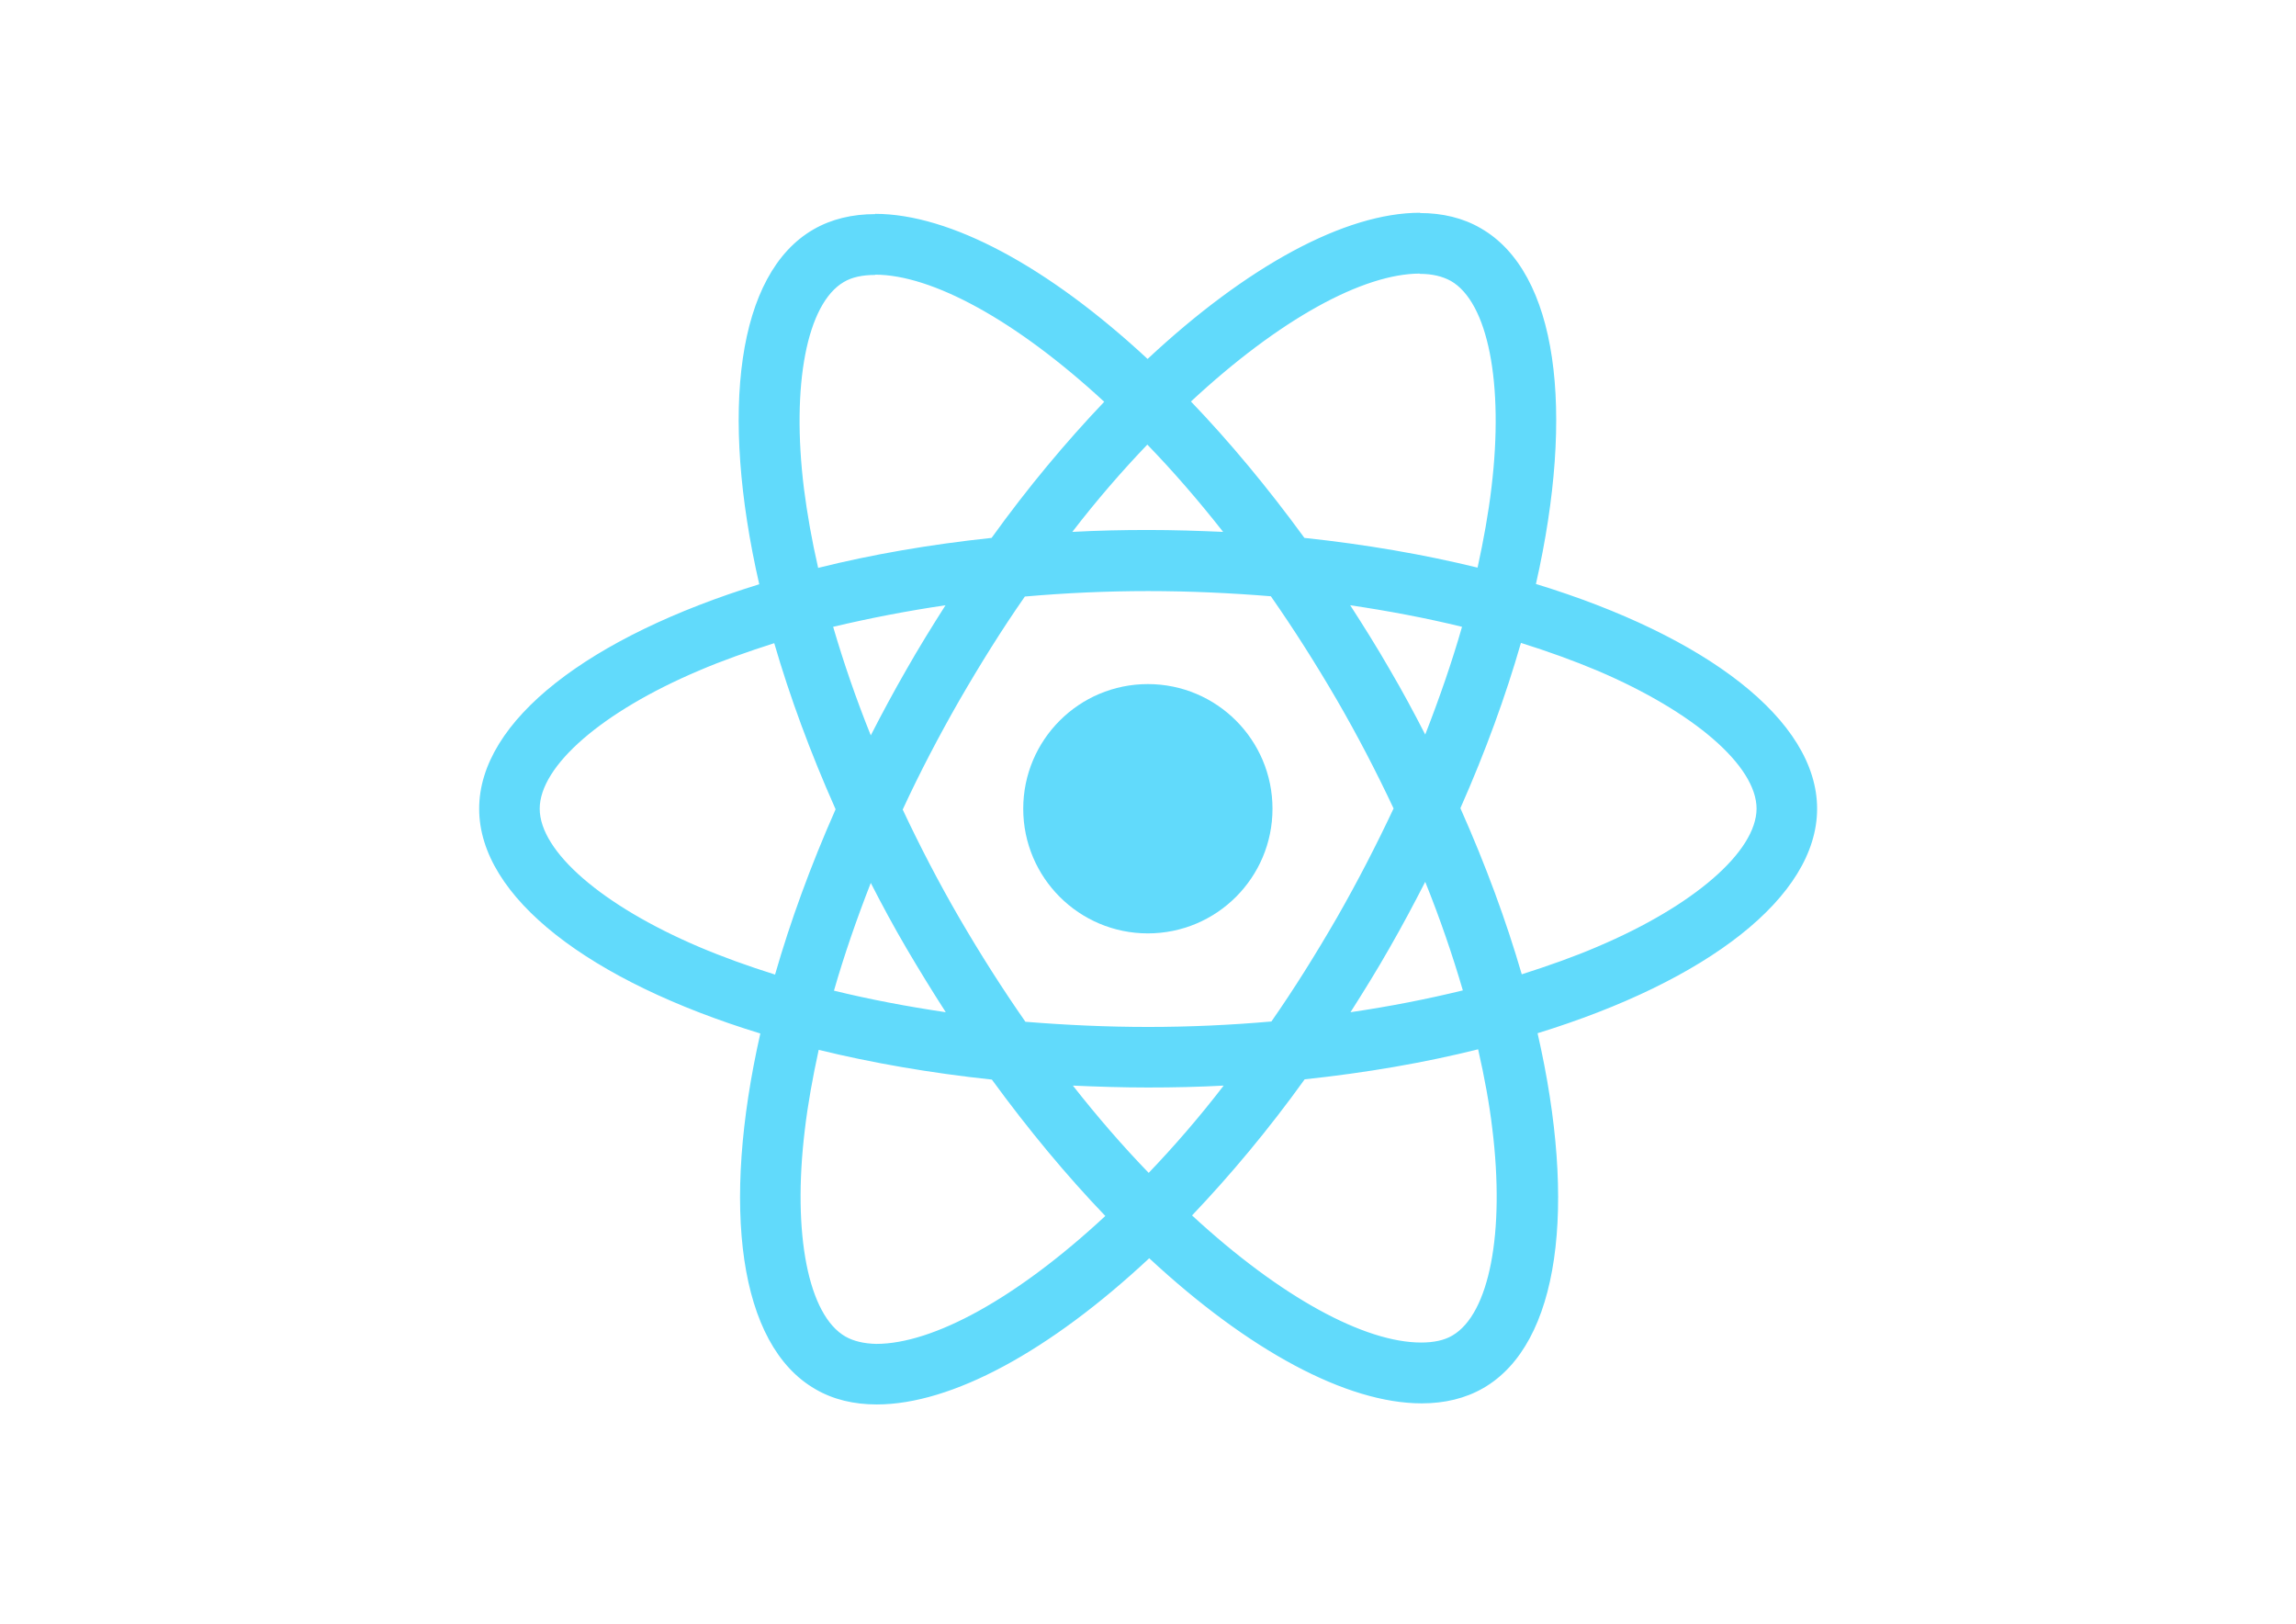
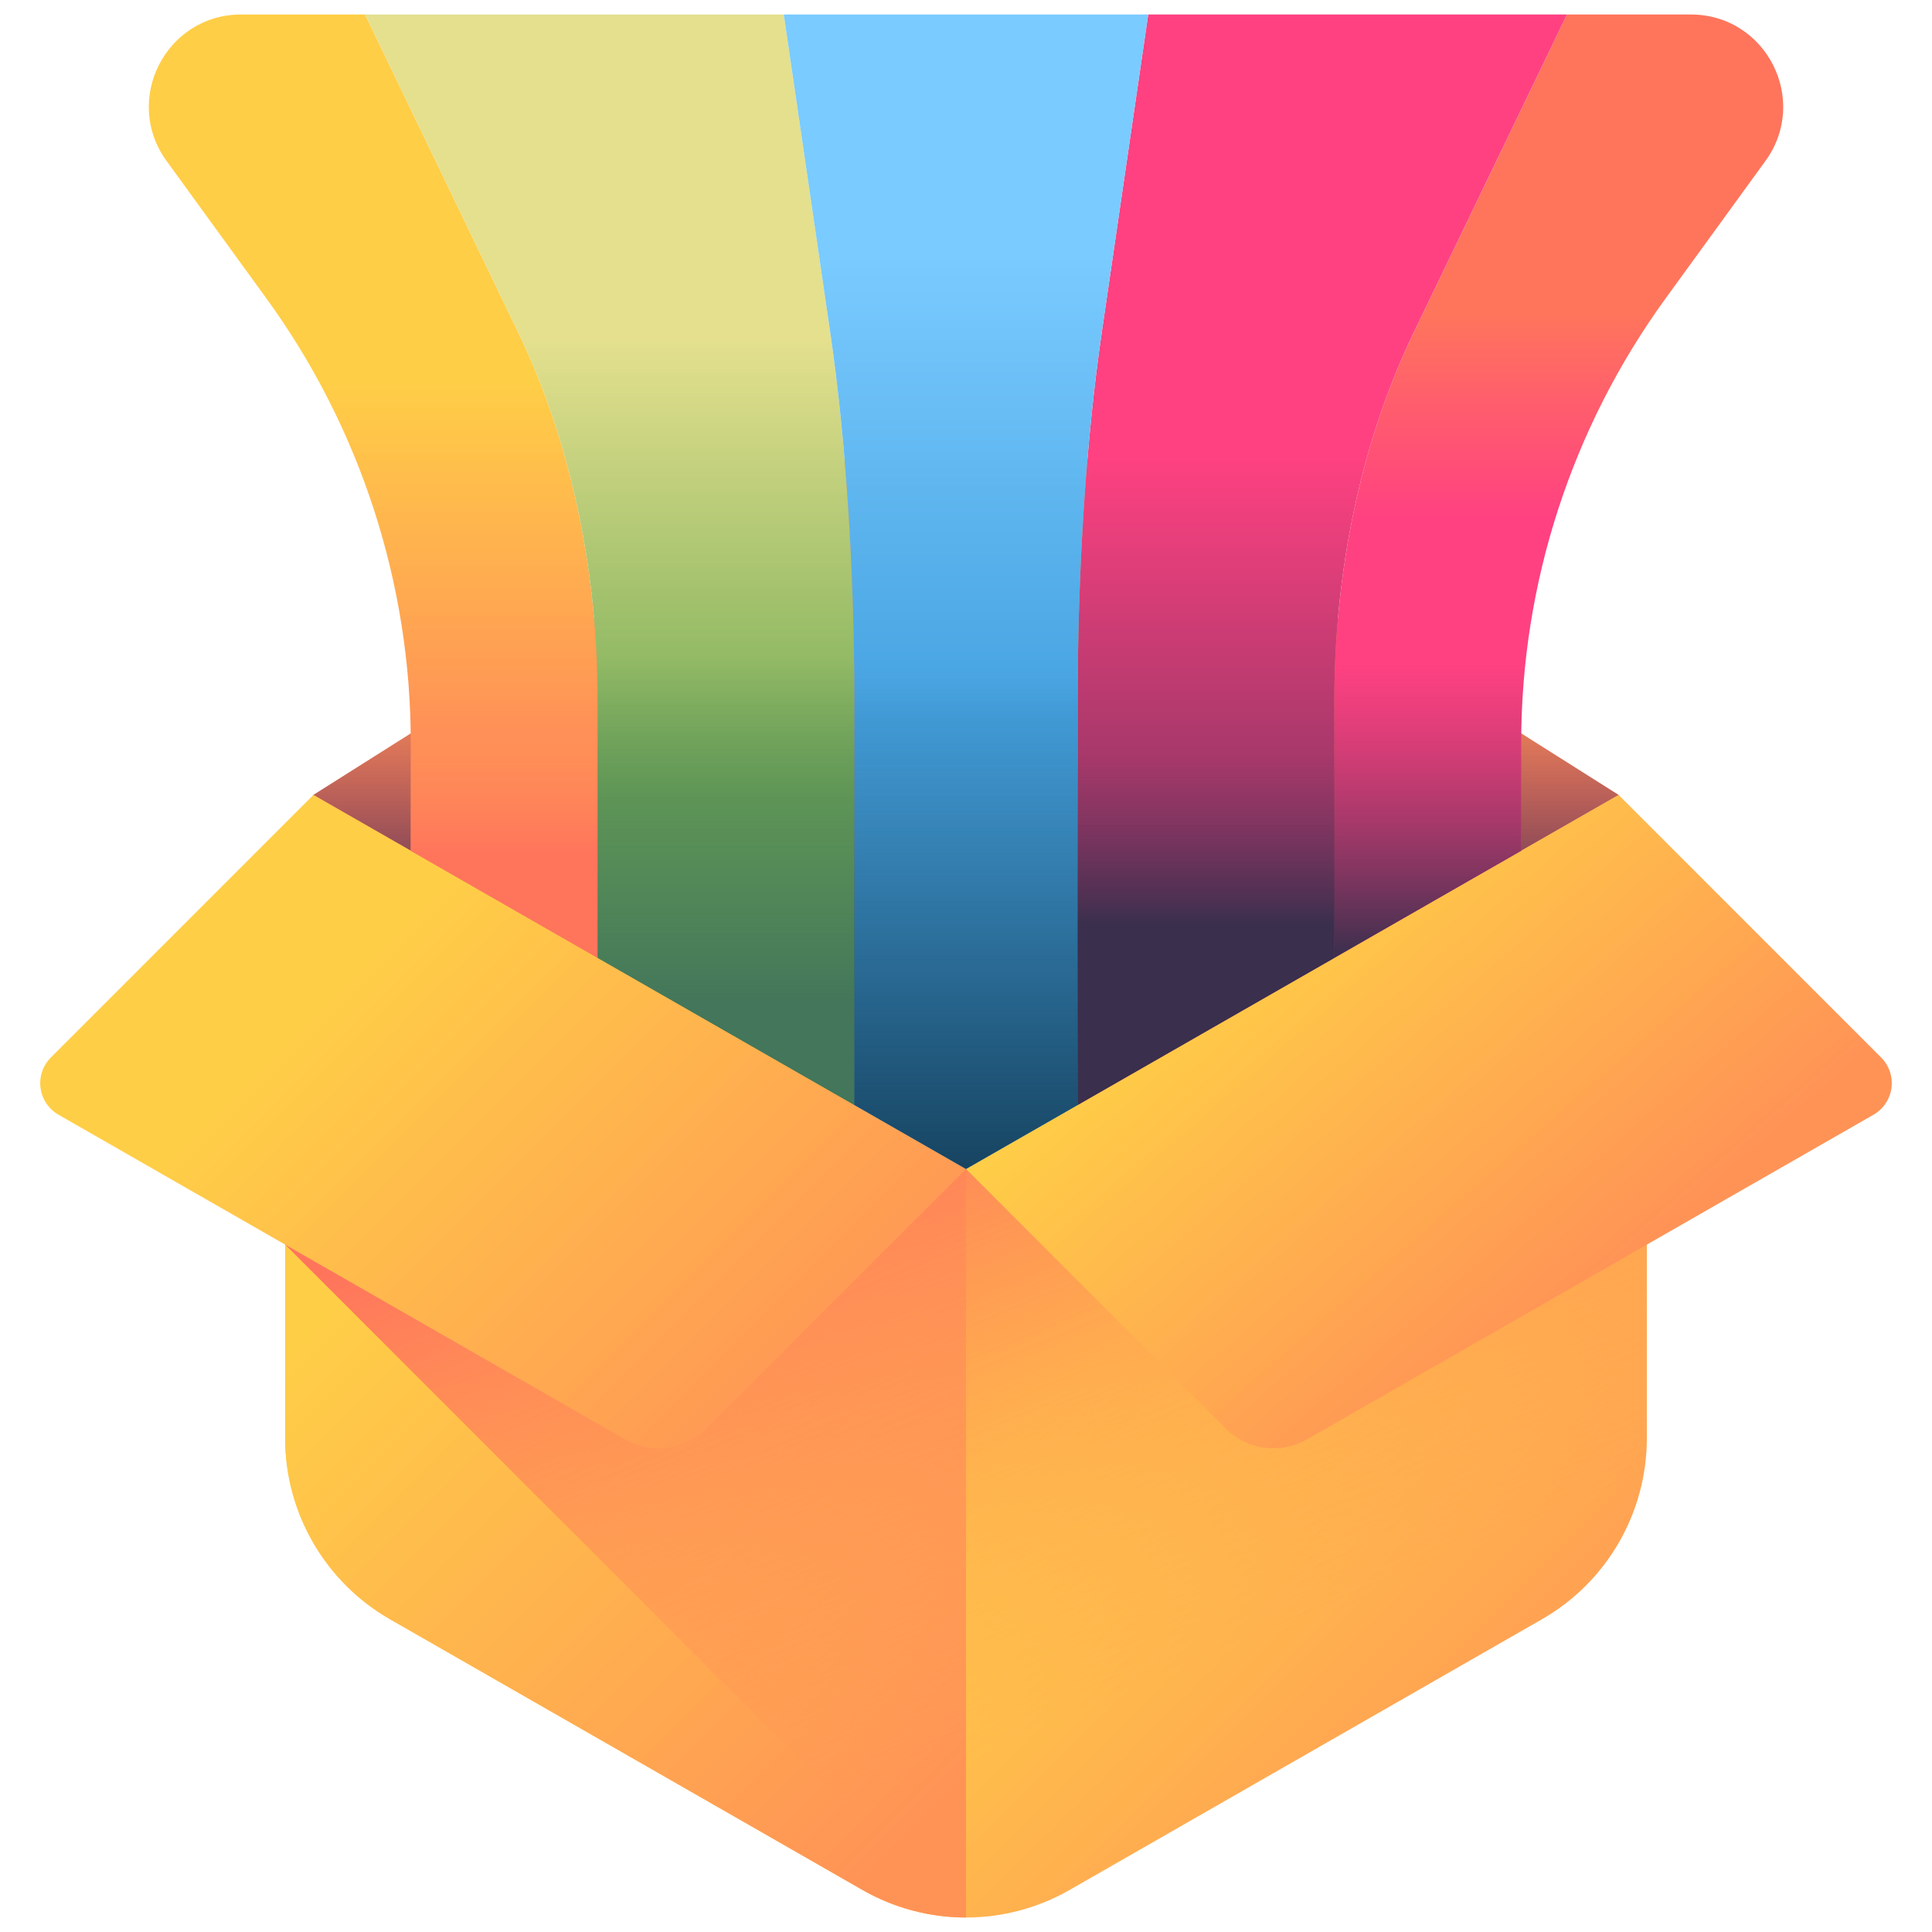
- <svg xmlns="http://www.w3.org/2000/svg" viewBox="0 0 841.9 595.3">
-   <g fill="#61DAFB">
-     <path d="M666.3 296.5c0-32.5-40.7-63.3-103.1-82.4 14.4-63.6 8-114.2-20.2-130.4-6.5-3.8-14.1-5.6-22.4-5.6v22.3c4.6 0 8.3.9 11.4 2.6 13.6 7.8 19.5 37.5 14.9 75.7-1.1 9.4-2.9 19.3-5.1 29.4-19.6-4.8-41-8.5-63.5-10.9-13.5-18.5-27.5-35.3-41.6-50 32.6-30.3 63.2-46.9 84-46.9V78c-27.5 0-63.5 19.6-99.9 53.6-36.4-33.8-72.4-53.2-99.9-53.2v22.3c20.7 0 51.4 16.5 84 46.6-14 14.7-28 31.4-41.3 49.9-22.6 2.4-44 6.1-63.6 11-2.3-10-4-19.7-5.2-29-4.7-38.2 1.1-67.9 14.6-75.8 3-1.8 6.9-2.6 11.5-2.6V78.5c-8.4 0-16 1.8-22.6 5.6-28.1 16.2-34.4 66.7-19.9 130.1-62.2 19.2-102.7 49.9-102.7 82.3 0 32.5 40.7 63.3 103.1 82.4-14.4 63.6-8 114.2 20.2 130.4 6.5 3.8 14.1 5.6 22.5 5.6 27.5 0 63.5-19.6 99.9-53.6 36.4 33.8 72.4 53.2 99.9 53.2 8.4 0 16-1.8 22.6-5.6 28.1-16.2 34.4-66.7 19.9-130.1 62-19.1 102.5-49.9 102.5-82.3zm-130.2-66.7c-3.7 12.9-8.3 26.2-13.5 39.5-4.1-8-8.4-16-13.1-24-4.6-8-9.5-15.8-14.4-23.4 14.2 2.1 27.9 4.7 41 7.9zm-45.8 106.5c-7.8 13.5-15.8 26.3-24.1 38.2-14.9 1.3-30 2-45.2 2-15.1 0-30.2-.7-45-1.9-8.3-11.9-16.4-24.6-24.2-38-7.6-13.1-14.5-26.4-20.8-39.8 6.2-13.4 13.2-26.8 20.7-39.9 7.8-13.5 15.8-26.3 24.1-38.2 14.9-1.3 30-2 45.2-2 15.1 0 30.2.7 45 1.9 8.3 11.9 16.4 24.6 24.2 38 7.6 13.1 14.5 26.4 20.8 39.8-6.3 13.4-13.2 26.8-20.7 39.9zm32.3-13c5.4 13.4 10 26.8 13.8 39.8-13.1 3.2-26.9 5.9-41.2 8 4.9-7.7 9.8-15.6 14.4-23.7 4.6-8 8.9-16.1 13-24.1zM421.2 430c-9.3-9.6-18.6-20.3-27.8-32 9 .4 18.2.7 27.5.7 9.4 0 18.7-.2 27.8-.7-9 11.7-18.3 22.4-27.5 32zm-74.4-58.9c-14.2-2.1-27.9-4.7-41-7.9 3.7-12.9 8.3-26.2 13.5-39.5 4.1 8 8.4 16 13.1 24 4.7 8 9.5 15.8 14.4 23.4zM420.7 163c9.3 9.6 18.6 20.3 27.8 32-9-.4-18.2-.7-27.5-.7-9.4 0-18.7.2-27.8.7 9-11.7 18.3-22.4 27.5-32zm-74 58.9c-4.9 7.7-9.8 15.6-14.4 23.7-4.6 8-8.9 16-13 24-5.4-13.4-10-26.8-13.8-39.8 13.1-3.1 26.9-5.8 41.2-7.9zm-90.5 125.2c-35.4-15.1-58.3-34.9-58.3-50.6 0-15.7 22.9-35.6 58.3-50.6 8.6-3.7 18-7 27.7-10.1 5.7 19.6 13.2 40 22.5 60.9-9.2 20.8-16.6 41.1-22.2 60.6-9.9-3.1-19.3-6.5-28-10.2zM310 490c-13.6-7.8-19.5-37.5-14.9-75.7 1.1-9.4 2.9-19.3 5.1-29.4 19.6 4.8 41 8.5 63.5 10.9 13.5 18.5 27.5 35.3 41.6 50-32.6 30.3-63.2 46.9-84 46.9-4.5-.1-8.3-1-11.3-2.7zm237.2-76.2c4.7 38.2-1.1 67.9-14.6 75.8-3 1.8-6.9 2.6-11.5 2.6-20.7 0-51.4-16.5-84-46.6 14-14.7 28-31.4 41.3-49.9 22.6-2.4 44-6.1 63.6-11 2.3 10.1 4.1 19.8 5.2 29.1zm38.5-66.7c-8.6 3.7-18 7-27.7 10.1-5.7-19.6-13.2-40-22.5-60.9 9.2-20.8 16.6-41.1 22.2-60.6 9.9 3.1 19.3 6.5 28.1 10.2 35.4 15.1 58.3 34.9 58.3 50.6-.1 15.7-23 35.6-58.4 50.6zM320.8 78.4z" />
-     <circle cx="420.9" cy="296.5" r="45.7" />
-     <path d="M520.5 78.1z" />
-   </g>
+ <svg xmlns="http://www.w3.org/2000/svg" xmlns:xlink="http://www.w3.org/1999/xlink" id="learn" preserveAspectRatio="xMidYMid meet" width="2000" height="2000" viewBox="0 0 2000 2000">
+   <defs>
+     <style>.cls-1{fill:url(#linear-gradient);}.cls-2{fill:url(#linear-gradient-2);}.cls-3{fill:url(#linear-gradient-3);}.cls-4{fill:url(#linear-gradient-4);}.cls-5{fill:url(#linear-gradient-5);}.cls-6{fill:url(#linear-gradient-6);}.cls-7{fill:url(#linear-gradient-7);}.cls-8{fill:url(#linear-gradient-8);}.cls-9{fill:url(#linear-gradient-9);}.cls-10{fill:url(#linear-gradient-10);}.cls-11{fill:url(#linear-gradient-11);}.cls-12{fill:url(#linear-gradient-12);}.cls-13{fill:url(#linear-gradient-13);}.cls-14{fill:url(#linear-gradient-14);}.cls-15{fill:url(#linear-gradient-15);}.cls-16{fill:url(#linear-gradient-16);}.cls-17{fill:url(#linear-gradient-17);}</style>
+     <linearGradient id="linear-gradient" x1="1162.769" y1="1375.119" x2="1656.416" y2="1868.769" gradientTransform="translate(-0.0039 2.0471)" gradientUnits="userSpaceOnUse">
+       <stop offset="0" stop-color="#ffce47" />
+       <stop offset="1" stop-color="#ff9356" />
+     </linearGradient>
+     <linearGradient id="linear-gradient-2" x1="482.603" y1="1211.805" x2="1057.239" y2="1786.441" xlink:href="#linear-gradient" />
+     <linearGradient id="linear-gradient-3" x1="996.117" y1="710.591" x2="996.117" y2="952.716" gradientTransform="translate(-0.0039 2.0471)" gradientUnits="userSpaceOnUse">
+       <stop offset="0" stop-color="#ff9356" />
+       <stop offset="1" stop-color="#ff755c" />
+     </linearGradient>
+     <linearGradient id="linear-gradient-4" x1="996.117" y1="698.278" x2="996.117" y2="977.337" gradientTransform="translate(-0.0039 2.0471)" gradientUnits="userSpaceOnUse">
+       <stop offset="0" stop-color="#843561" stop-opacity="0" />
+       <stop offset="1" stop-color="#3a2f4d" />
+     </linearGradient>
+     <linearGradient id="linear-gradient-5" x1="1260.58" y1="1716.736" x2="983.591" y2="1051.953" gradientTransform="translate(-0.0039 2.0471)" gradientUnits="userSpaceOnUse">
+       <stop offset="0" stop-color="#ff9356" stop-opacity="0" />
+       <stop offset="1" stop-color="#ff755c" />
+     </linearGradient>
+     <linearGradient id="linear-gradient-6" x1="359.948" y1="1008.068" x2="844.341" y2="1492.465" xlink:href="#linear-gradient" />
+     <linearGradient id="linear-gradient-7" x1="1296.417" y1="949.796" x2="1641.136" y2="1343.761" xlink:href="#linear-gradient" />
+     <linearGradient id="linear-gradient-8" x1="384.856" y1="393.232" x2="384.856" y2="749.06" xlink:href="#linear-gradient" />
+     <linearGradient id="linear-gradient-9" x1="1607.381" y1="322.097" x2="1607.381" y2="532.76" gradientTransform="translate(-0.0039 2.0471)" gradientUnits="userSpaceOnUse">
+       <stop offset="0" stop-color="#ff755c" />
+       <stop offset="1" stop-color="#ff4181" />
+     </linearGradient>
+     <linearGradient id="linear-gradient-10" x1="628.693" y1="349.457" x2="628.693" y2="828.36" gradientTransform="translate(-0.0039 2.0471)" gradientUnits="userSpaceOnUse">
+       <stop offset="0" stop-color="#e4e08e" />
+       <stop offset="1" stop-color="#6fa953" />
+     </linearGradient>
+     <linearGradient id="linear-gradient-11" x1="1363.54" y1="469.835" x2="1363.54" y2="906.768" gradientTransform="translate(-0.0039 2.0471)" gradientUnits="userSpaceOnUse">
+       <stop offset="0" stop-color="#ff4181" />
+       <stop offset="1" stop-color="#843561" />
+     </linearGradient>
+     <linearGradient id="linear-gradient-12" x1="996.117" y1="261.908" x2="996.117" y2="740.687" gradientTransform="translate(-0.0039 2.0471)" gradientUnits="userSpaceOnUse">
+       <stop offset="0" stop-color="#7acbff" />
+       <stop offset="1" stop-color="#45a2e0" />
+     </linearGradient>
+     <linearGradient id="linear-gradient-13" x1="508.326" y1="702.384" x2="508.326" y2="881.088" xlink:href="#linear-gradient-5" />
+     <linearGradient id="linear-gradient-14" x1="743.104" y1="679.813" x2="743.104" y2="1038.946" gradientTransform="translate(-0.0039 2.0471)" gradientUnits="userSpaceOnUse">
+       <stop offset="0" stop-color="#43765a" stop-opacity="0" />
+       <stop offset="1" stop-color="#43765a" />
+     </linearGradient>
+     <linearGradient id="linear-gradient-15" x1="996.118" y1="694.177" x2="996.118" y2="1207.466" gradientTransform="translate(-0.0039 2.0471)" gradientUnits="userSpaceOnUse">
+       <stop offset="0" stop-color="#174461" stop-opacity="0" />
+       <stop offset="1" stop-color="#174461" />
+     </linearGradient>
+     <linearGradient id="linear-gradient-16" x1="1249.131" y1="778.425" x2="1249.131" y2="954.782" xlink:href="#linear-gradient-4" />
+     <linearGradient id="linear-gradient-17" x1="1483.909" y1="683.915" x2="1483.909" y2="987.772" xlink:href="#linear-gradient-4" />
+   </defs>
+   <path class="cls-1" d="M1675.604,822.924l-593.939,340.385a164.243,164.243,0,0,1-163.332,0L324.393,822.924a215.034,215.034,0,0,0-29.206,108.308v557.765a216.028,216.028,0,0,0,108.508,187.208l489.008,280.2a215.78,215.78,0,0,0,214.691,0l488.904-280.2a216.029,216.029,0,0,0,108.508-187.208V931.232a215.004,215.004,0,0,0-29.202-108.308Z" />
+   <path class="cls-2" d="M918.332,1163.313,324.393,822.928a215.036,215.036,0,0,0-29.206,108.308V1489A216.029,216.029,0,0,0,403.695,1676.208l489.008,280.2A215.668,215.668,0,0,0,999.999,1985V1185.053A164.16,164.16,0,0,1,918.332,1163.313Z" />
+   <path class="cls-3" d="M1675.604,822.924l-675.606,387.19L324.393,822.924c34.939-22.083,568.31-359.1,568.31-359.1a215.766,215.766,0,0,1,214.688,0c.004.004,534.828,338.017,568.214,359.1Z" />
+   <path class="cls-4" d="M1675.604,822.924l-675.606,387.19L324.393,822.924c33.03-20.898,568.31-359.1,568.31-359.1a215.766,215.766,0,0,1,214.688,0c.004.004,534.573,337.886,568.214,359.1Z" />
+   <path class="cls-5" d="M1704.83,931.251V1489a216.024,216.024,0,0,1-108.516,187.208L1107.406,1956.4a215.694,215.694,0,0,1-107.404,28.592c-2.8,0-5.643-.042-8.444-.205l-696.391-696.383V931.251a215.372,215.372,0,0,1,29.21-108.311L999.999,1210.114,1675.62,822.94a215.374,215.374,0,0,1,29.21,108.311Z" />
+   <path class="cls-6" d="M999.999,1210.126,731.441,1478.683a70.207,70.207,0,0,1-84.548,11.271L60.575,1153.977a37.654,37.654,0,0,1-7.907-59.293L324.377,822.936Z" />
+   <path class="cls-7" d="M999.999,1210.126l268.557,268.557a70.207,70.207,0,0,0,84.548,11.271l586.322-335.974a37.654,37.654,0,0,0,7.907-59.293L1675.623,822.94Z" />
+   <path class="cls-8" d="M536.628,344.446,377.896,15H249.653c-78.004,0-123.094,88.472-77.255,151.59L275.815,308.994A783.054,783.054,0,0,1,425.272,769.135V880.715l193.431,110.857V725.32c0-136.834-28.731-270.16-82.076-380.874Z" />
+   <path class="cls-9" d="M1750.345,15H1622.101L1463.37,344.446c-53.344,110.718-82.076,244.041-82.076,380.874V991.572l193.431-110.857V769.135A783.03,783.03,0,0,1,1724.186,308.993l103.417-142.4C1873.443,103.472,1828.353,15,1750.345,15Z" />
+   <path class="cls-10" d="M884.387,725.32c0-136.834-8.71-270.156-24.888-380.874L811.373,15H377.896L536.628,344.446c53.344,110.718,82.076,244.041,82.076,380.874V991.572l265.683,152.269Z" />
+   <path class="cls-11" d="M1463.37,344.446,1622.101,15H1188.624l-48.13,329.446c-16.173,110.718-24.888,244.041-24.888,380.874v418.521L1381.29,991.572V725.32c.004-136.834,28.735-270.16,82.08-380.874Z" />
+   <path class="cls-12" d="M1115.611,725.32c0-136.834,8.71-270.156,24.887-380.874L1188.624,15H811.373l48.13,329.446C875.676,455.164,884.39,588.486,884.39,725.32v418.521l115.608,66.258,115.612-66.258Z" />
+   <path class="cls-13" d="M425.272,769.131V880.711l193.431,110.857V725.32a964.572,964.572,0,0,0-11.094-145.9H401.907a782.816,782.816,0,0,1,23.366,189.711Z" />
+   <path class="cls-14" d="M618.703,725.32V991.572l265.683,152.269V725.32c0-49.397-1.151-98.315-3.364-145.9H607.609a964.534,964.534,0,0,1,11.094,145.9Z" />
+   <path class="cls-15" d="M881.022,579.42c2.213,47.585,3.364,96.503,3.364,145.9v418.52l115.612,66.258,115.612-66.258V725.32c0-49.397,1.151-98.315,3.365-145.9Z" />
+   <path class="cls-16" d="M1118.975,579.42c-2.213,47.585-3.365,96.503-3.365,145.9v418.52l265.683-152.269V725.32a964.572,964.572,0,0,1,11.094-145.9Z" />
+   <path class="cls-17" d="M1392.388,579.42a964.558,964.558,0,0,0-11.094,145.9V991.572l193.431-110.857V769.135a783.012,783.012,0,0,1,23.366-189.715Z" />
</svg>
